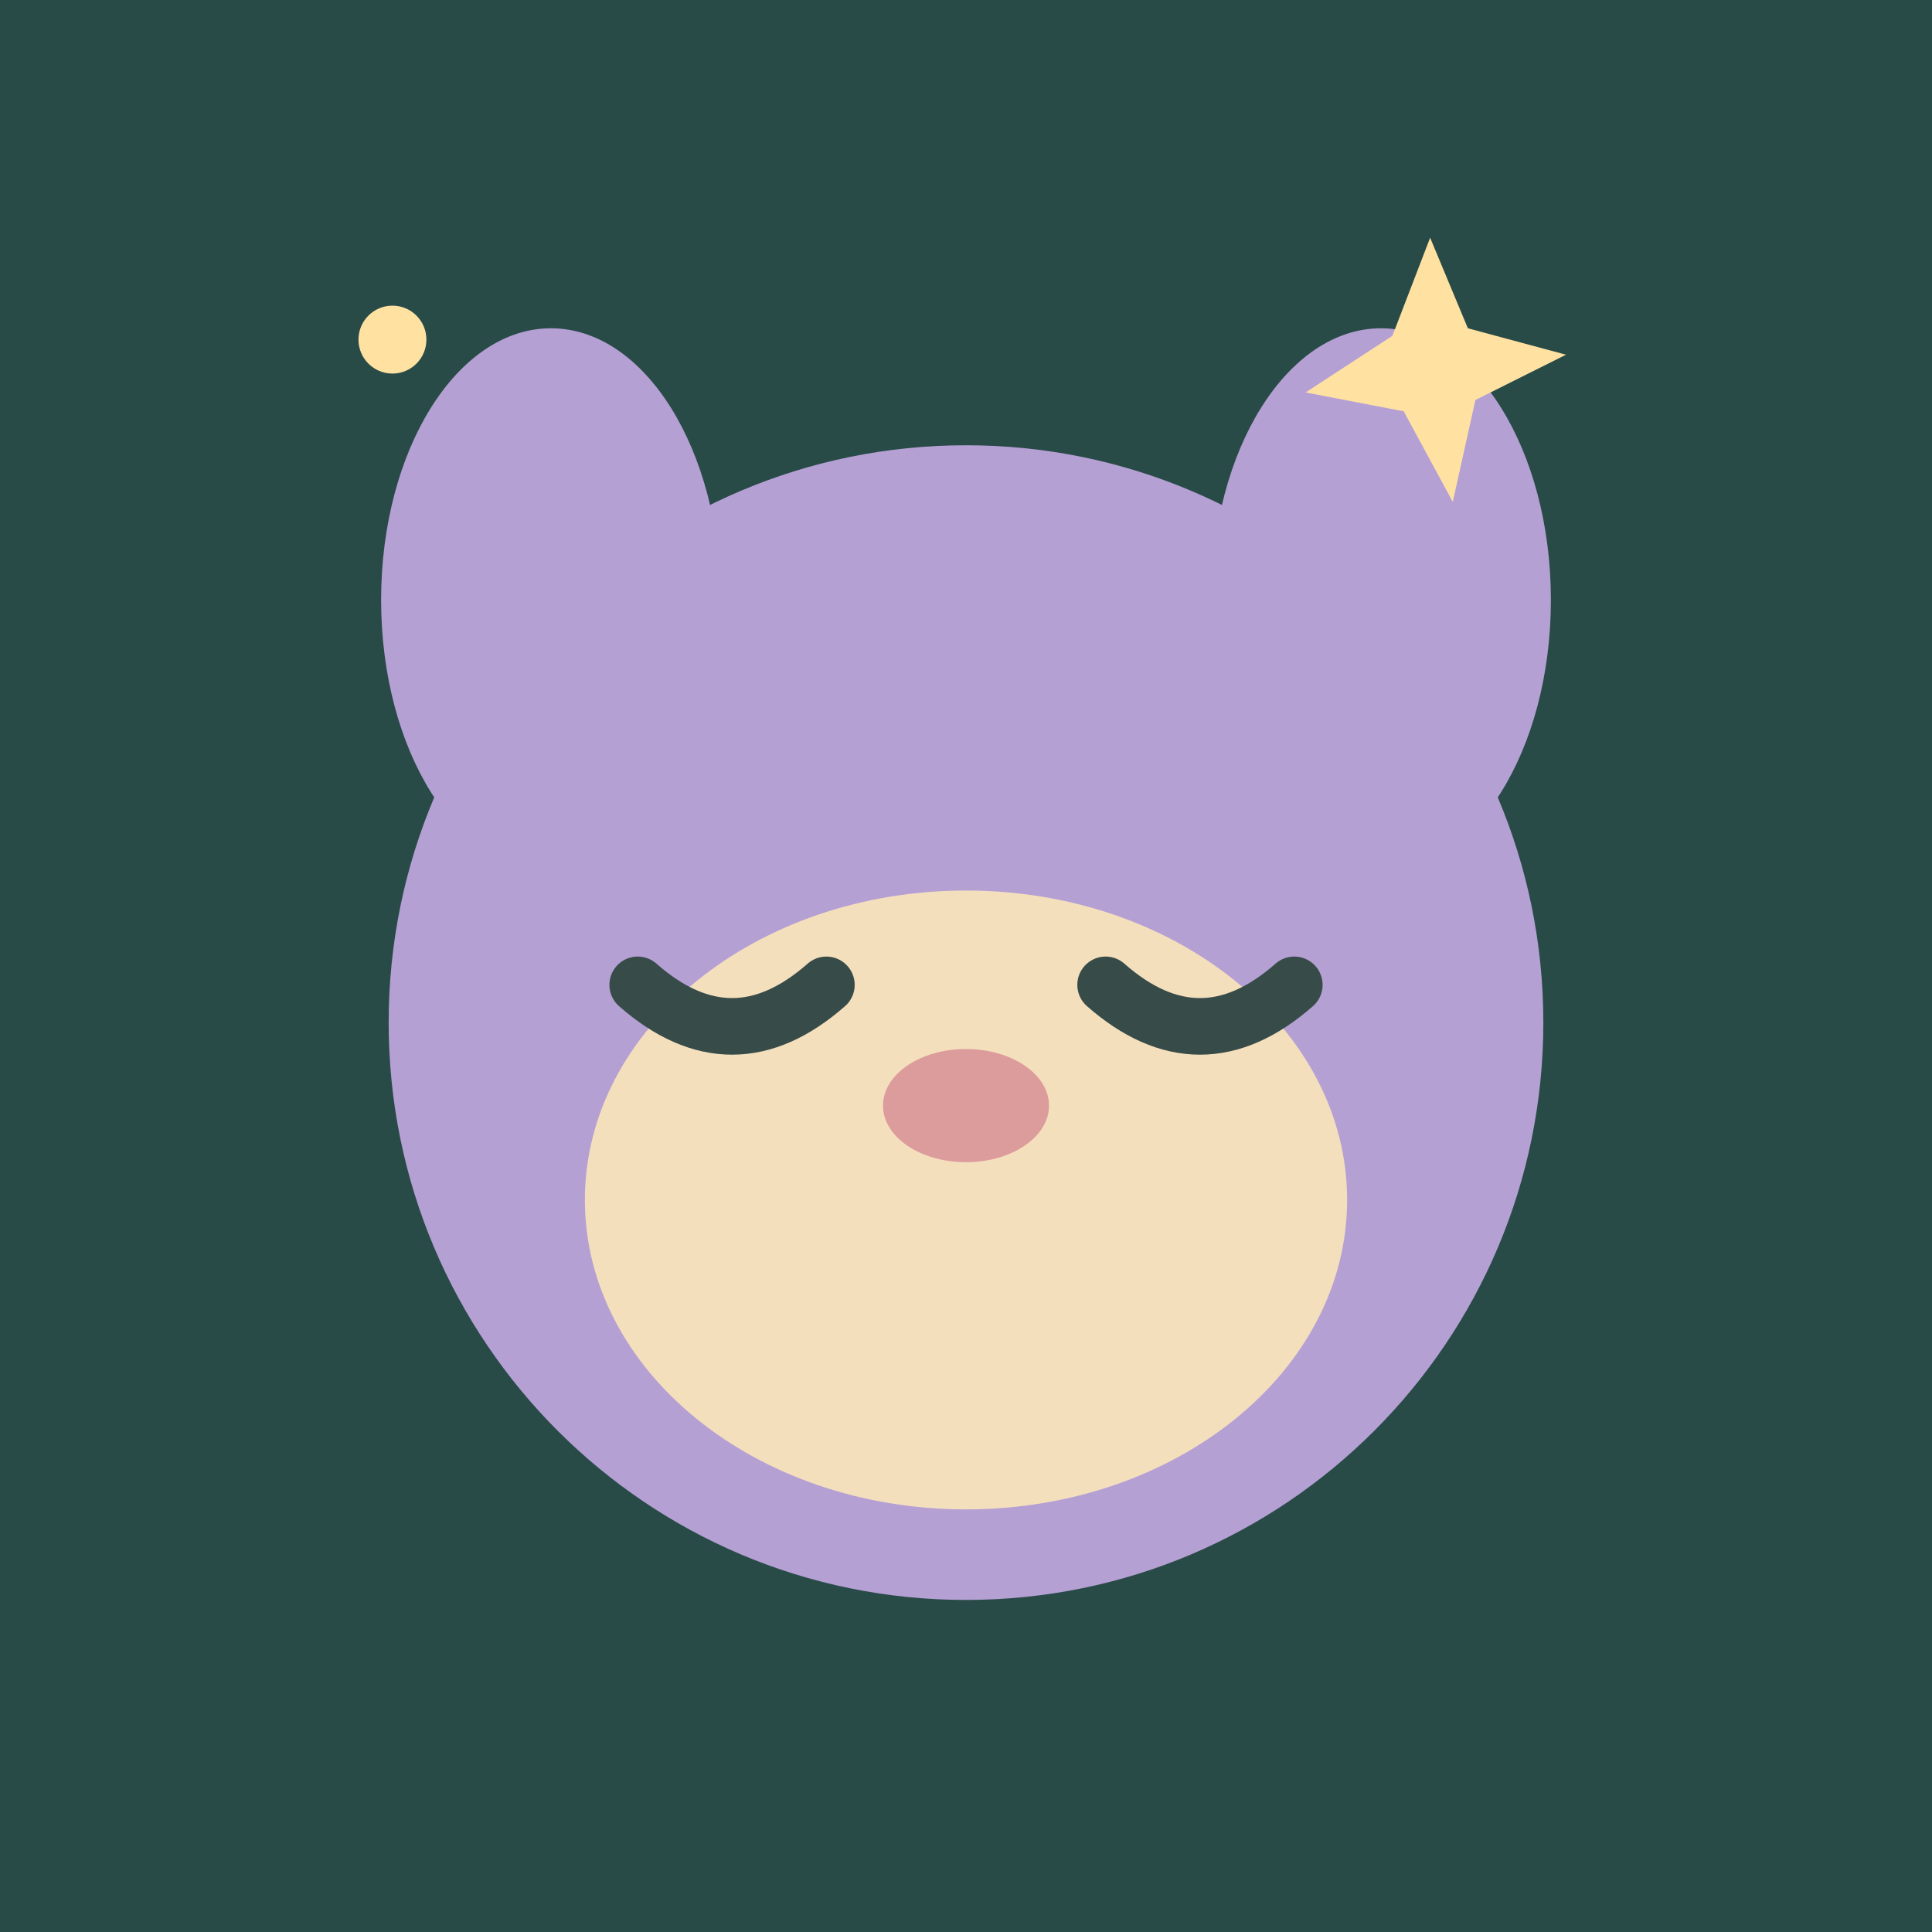
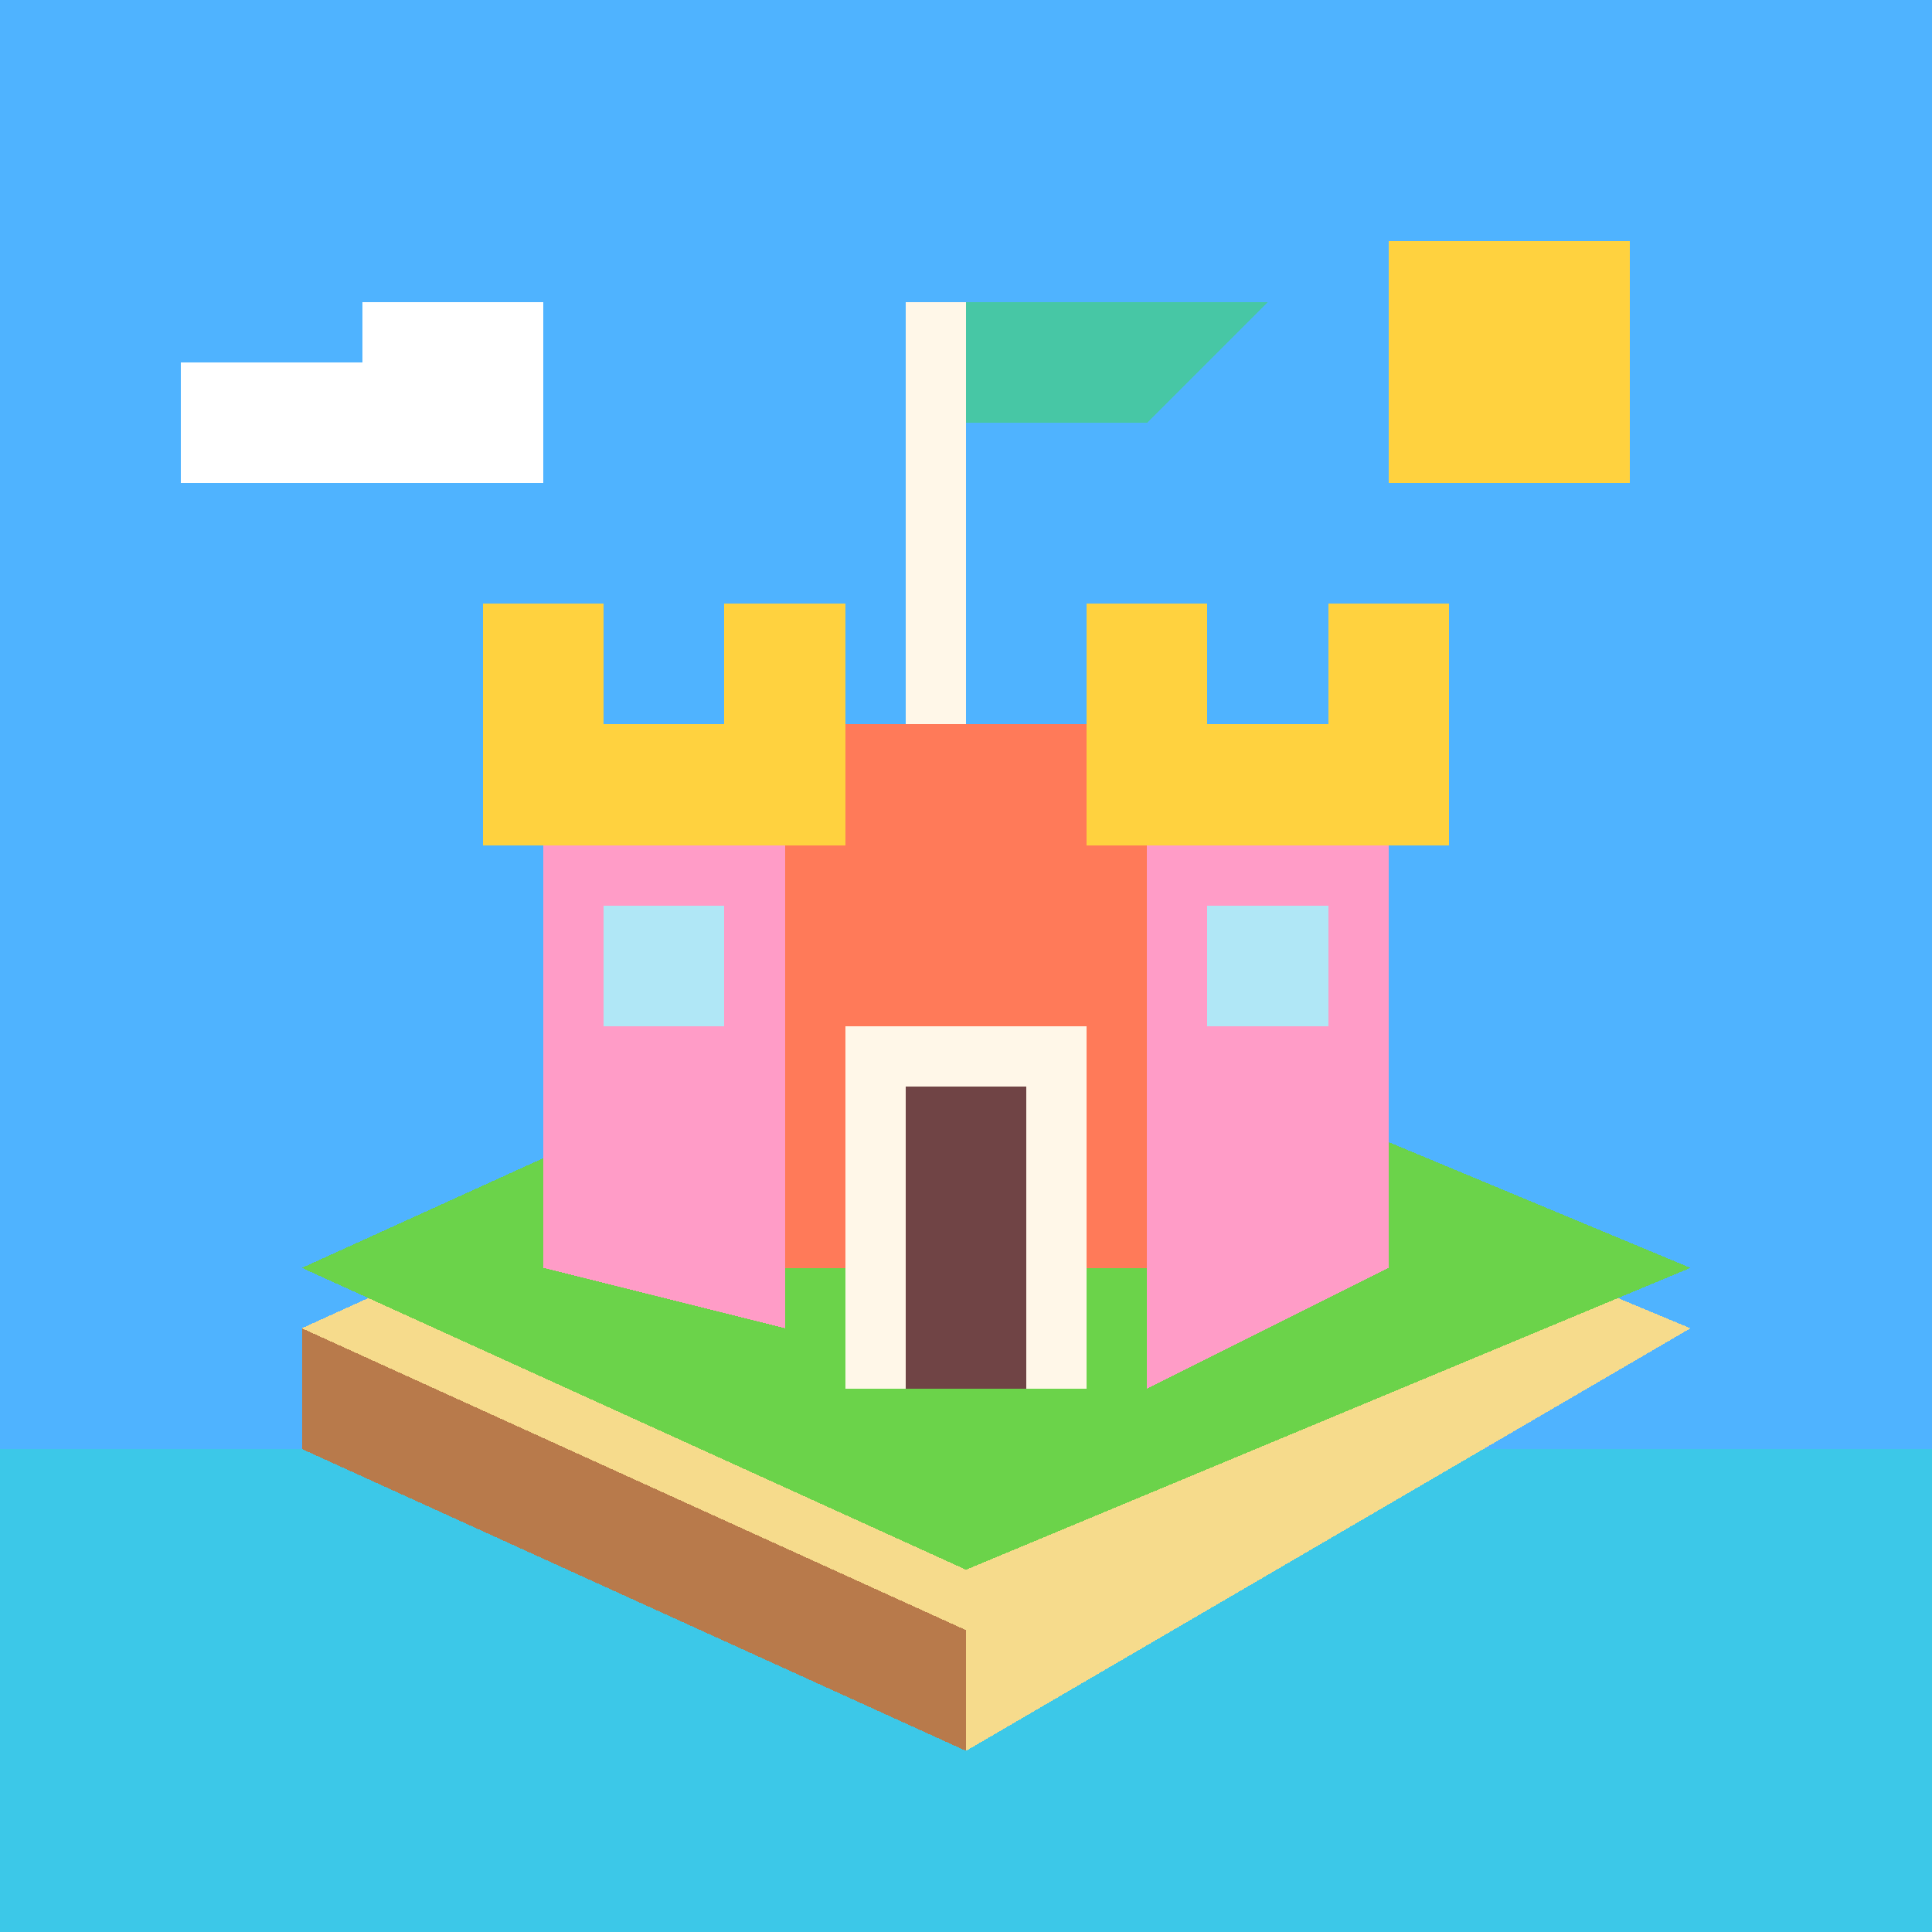
- <svg xmlns="http://www.w3.org/2000/svg" width="512" height="512" viewBox="0 0 512 512">
-   <rect width="512" height="512" fill="#294b48" />
-   <circle cx="256" cy="271" r="153" fill="#b5a0d4" />
-   <ellipse cx="256" cy="318" rx="101" ry="82" fill="#f4dfbd" />
-   <ellipse cx="146" cy="159" rx="45" ry="72" fill="#b5a0d4" />
-   <ellipse cx="366" cy="159" rx="45" ry="72" fill="#b5a0d4" />
-   <path d="M169 261q25 22 50 0M293 261q25 22 50 0" fill="none" stroke="#374b49" stroke-width="15" stroke-linecap="round" />
-   <ellipse cx="256" cy="293" rx="22" ry="15" fill="#dc9c9c" />
-   <path d="M379 63l10 24 26 7-24 12-6 27-13-24-26-5 23-15z" fill="#ffe2a2" />
-   <circle cx="104" cy="90" r="9" fill="#ffe2a2" />
+ <svg xmlns="http://www.w3.org/2000/svg" width="512" height="512" viewBox="0 0 32 32" shape-rendering="crispEdges">
+   <polygon fill="#4FB3FF" points="0,0 32,0 32,32 0,32" />
+   <polygon fill="#FFD23F" points="23,4 27,4 27,8 23,8" />
+   <polygon fill="#FFFFFF" points="3,6 6,6 6,5 9,5 9,8 3,8" />
+   <polygon fill="#3CC8E8" points="0,24 32,24 32,32 0,32" />
+   <polygon fill="#F6DB8C" points="5,22 16,17 28,22 16,29" />
+   <polygon fill="#B87A4B" points="5,22 16,27 16,29 5,24" />
+   <polygon fill="#6BD34A" points="5,21 16,16 28,21 16,26" />
+   <polygon fill="#FF7A59" points="9,12 23,12 23,21 9,21" />
+   <polygon fill="#FF9CC7" points="9,12 13,12 13,22 9,21" />
+   <polygon fill="#FF9CC7" points="19,12 23,12 23,21 19,23" />
+   <polygon fill="#FFD23F" points="8,10 10,10 10,12 12,12 12,10 14,10 14,14 8,14" />
+   <polygon fill="#FFD23F" points="18,10 20,10 20,12 22,12 22,10 24,10 24,14 18,14" />
+   <polygon fill="#FFF7E8" points="14,17 18,17 18,23 14,23" />
+   <polygon fill="#704445" points="15,18 17,18 17,23 15,23" />
+   <polygon fill="#B0E7F6" points="10,15 12,15 12,17 10,17" />
+   <polygon fill="#B0E7F6" points="20,15 22,15 22,17 20,17" />
+   <polygon fill="#FFF7E8" points="15,5 16,5 16,12 15,12" />
+   <polygon fill="#47C7A5" points="16,5 21,5 19,7 16,7" />
</svg>
